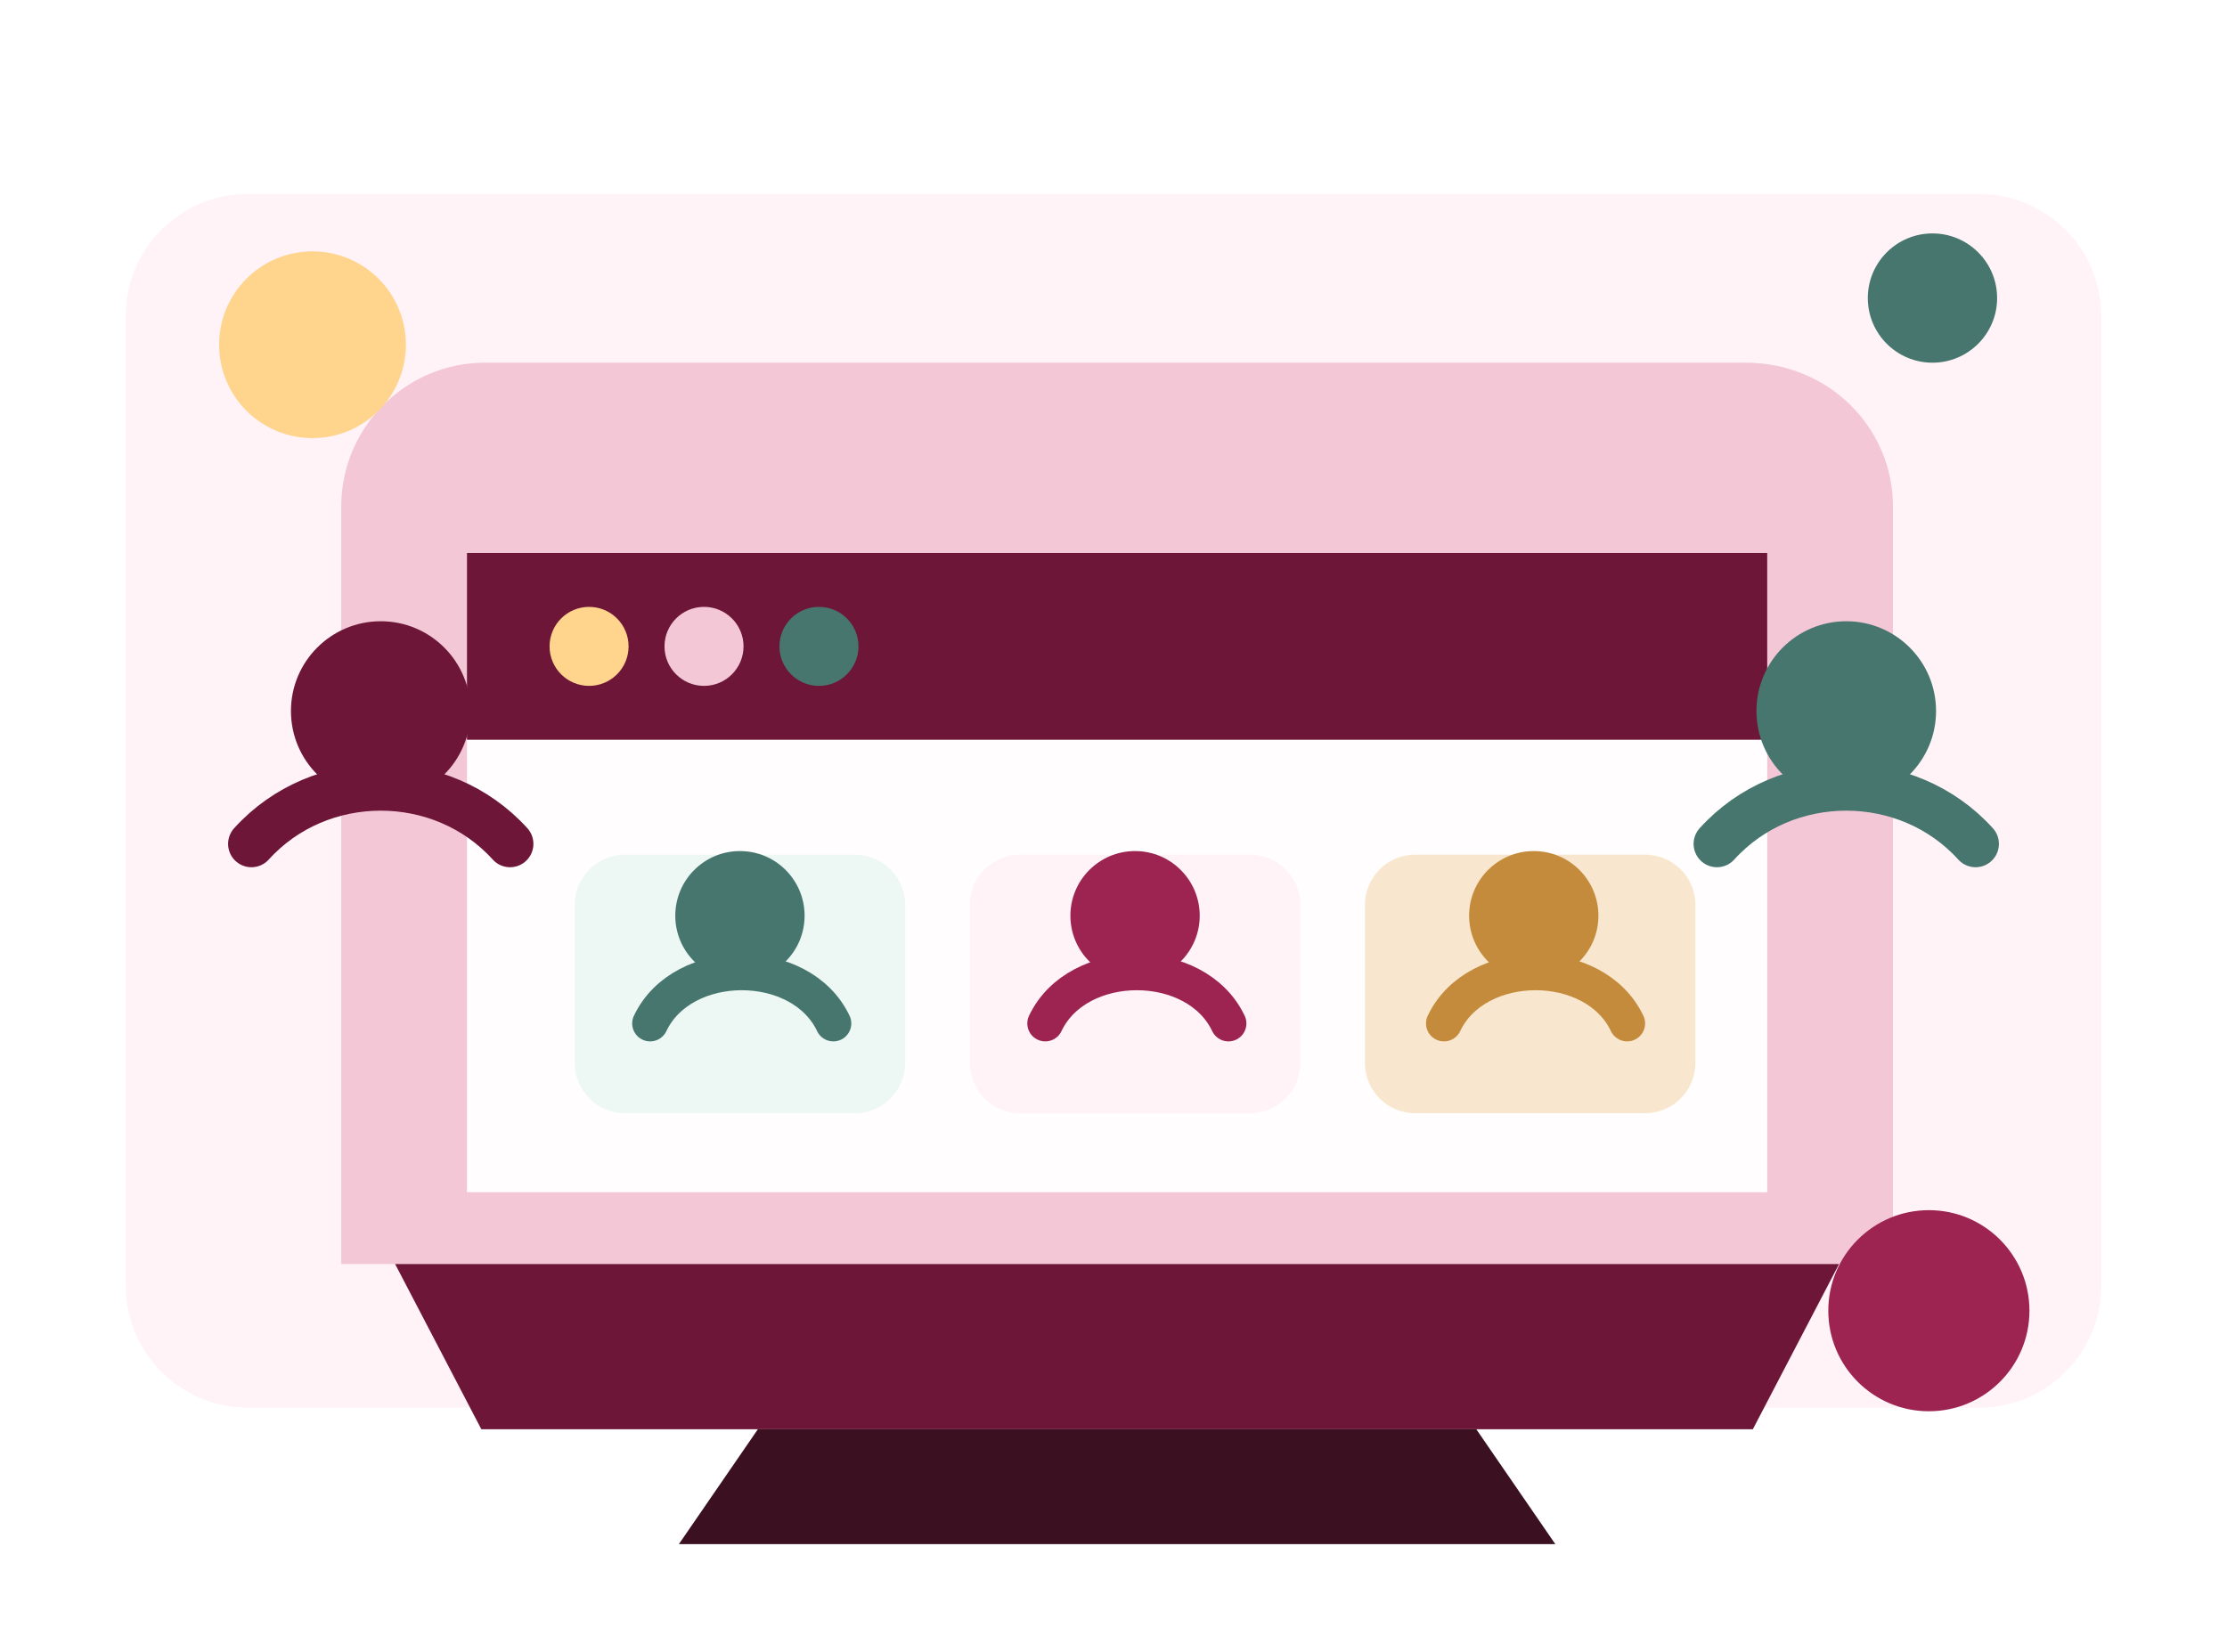
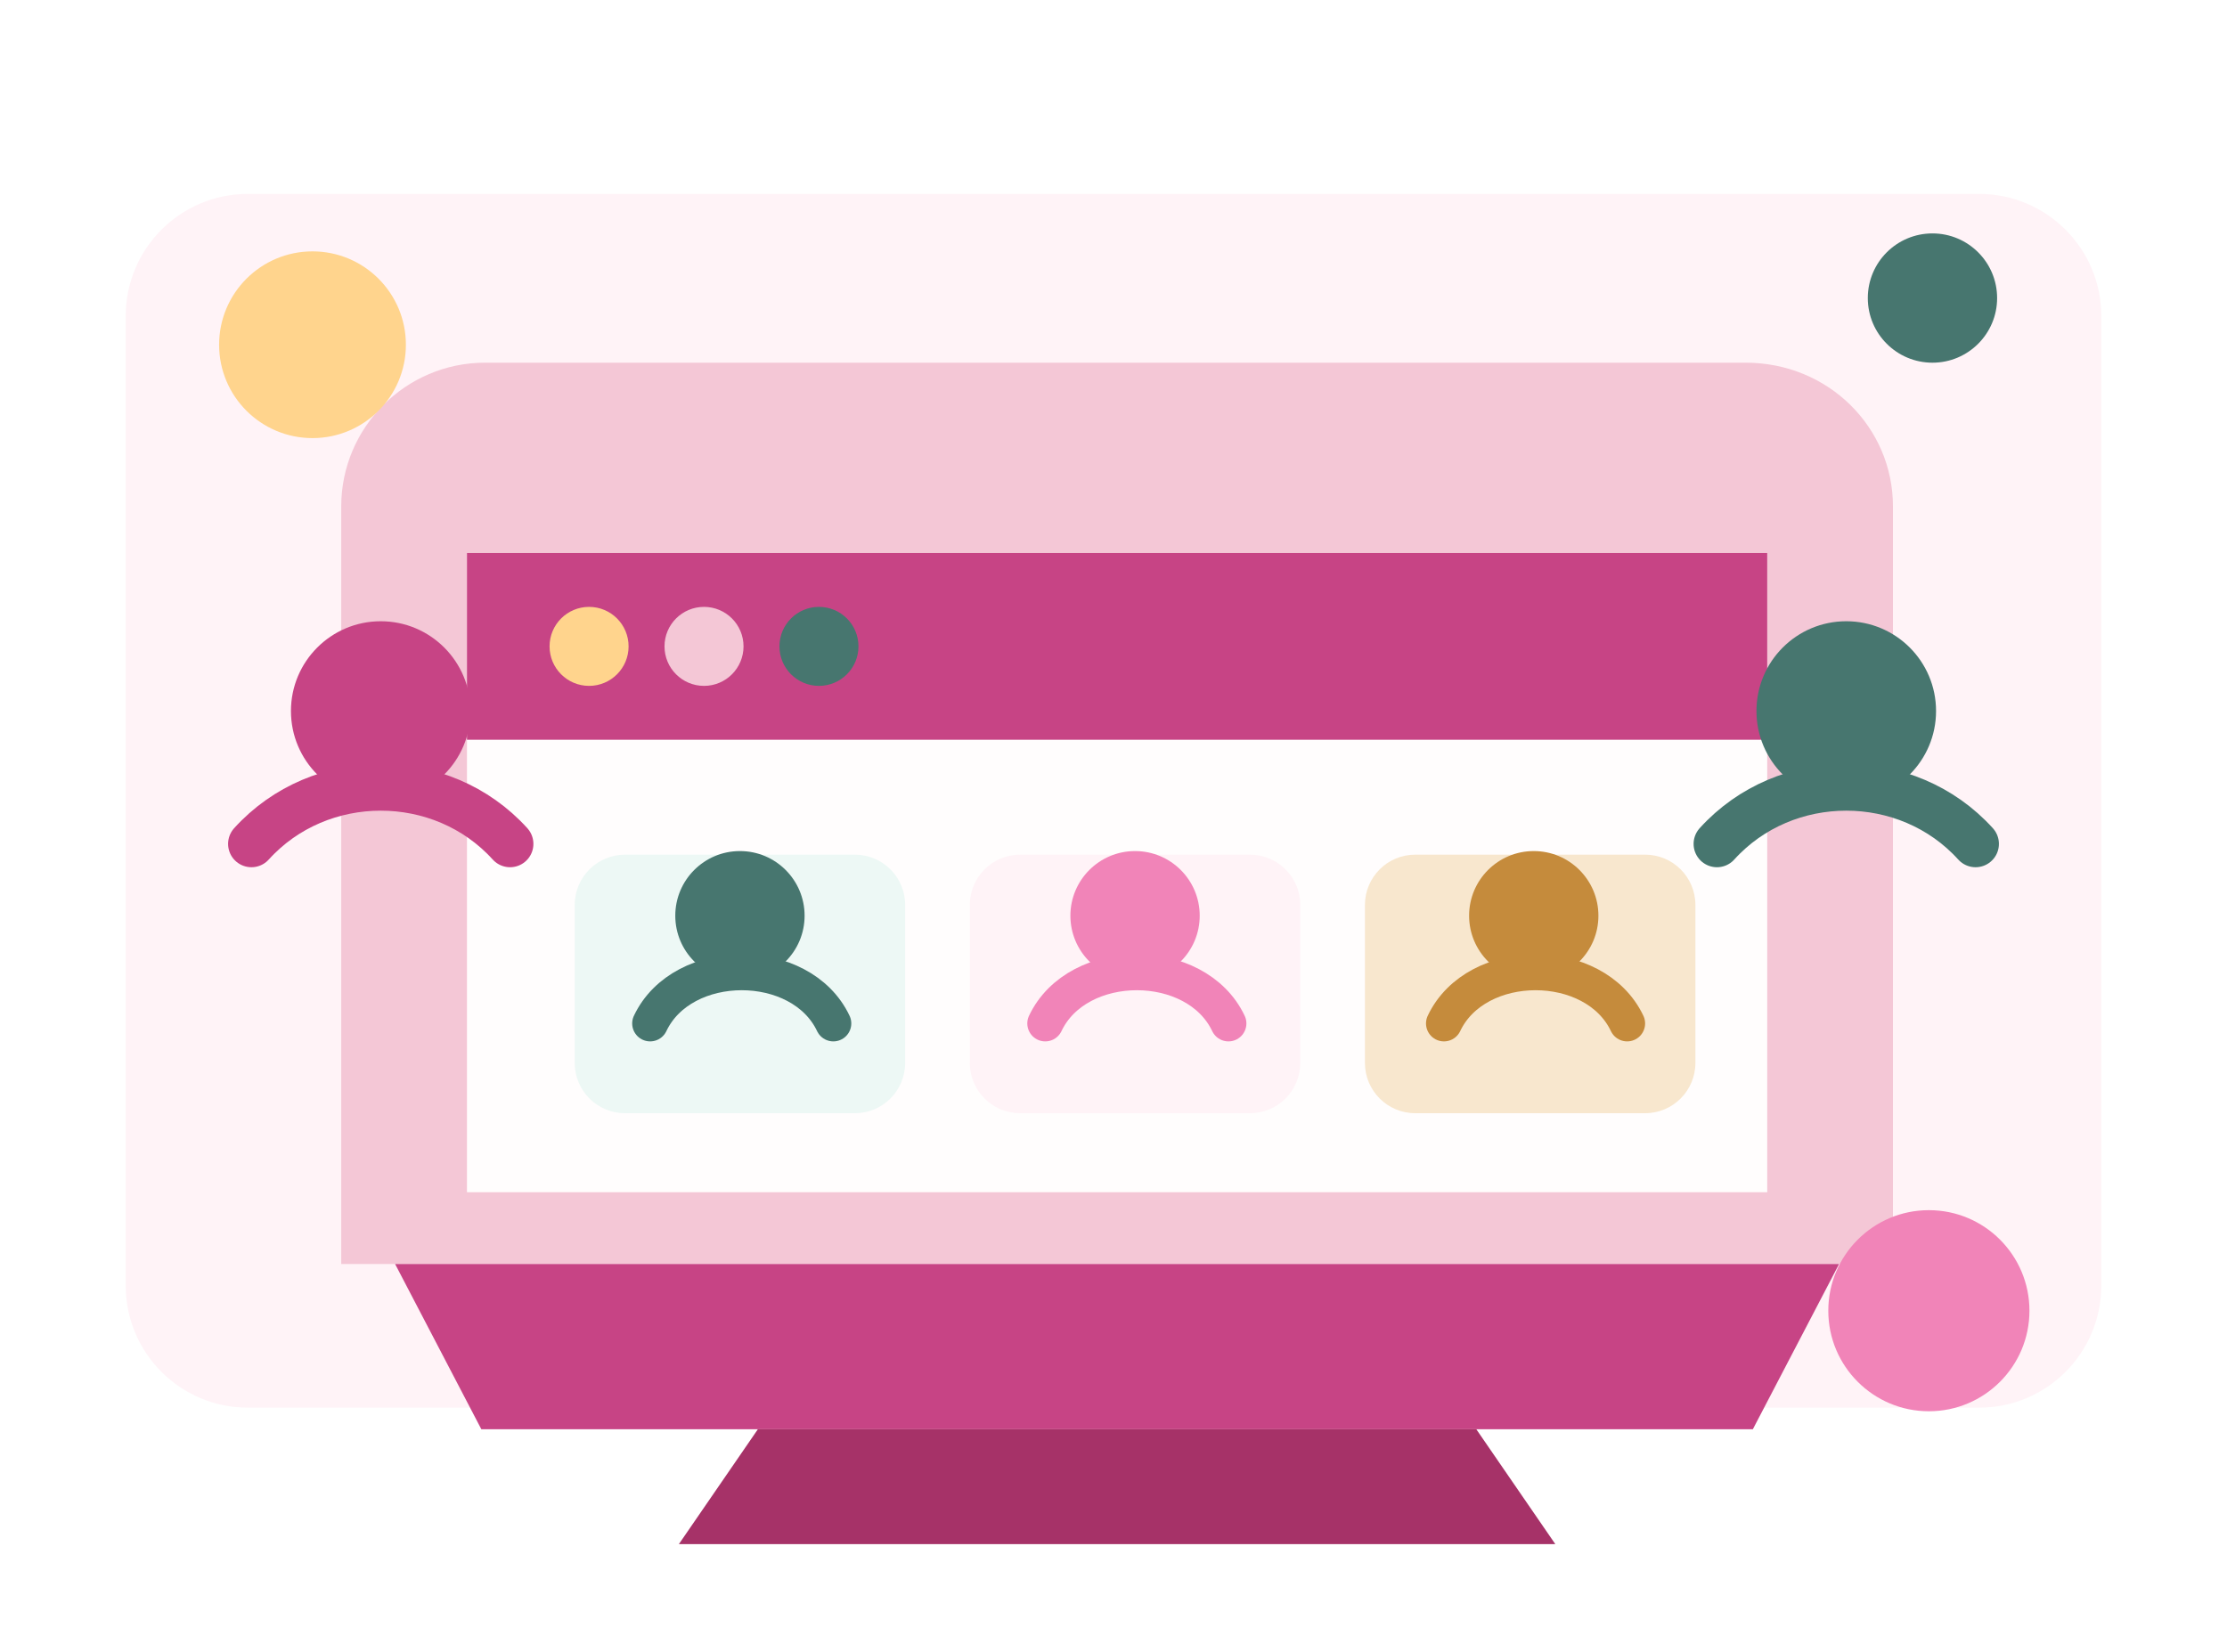
<svg xmlns="http://www.w3.org/2000/svg" width="620" height="460" viewBox="0 0 620 460" fill="none">
  <rect x="35" y="54" width="550" height="338" rx="34" fill="#FFF3F7" />
  <path d="M95 141C95 119 113 101 135 101H486C509 101 527 119 527 141V352H95V141Z" fill="#F4C7D6" />
  <path d="M130 154H492V332H130V154Z" fill="#FFFDFD" />
-   <path d="M130 154H492V206H130V154Z" fill="#6D1637" />
+   <path d="M130 154H492V206H130V154Z" fill="#C74485" />
  <circle cx="164" cy="180" r="11" fill="#FFD48D" />
  <circle cx="196" cy="180" r="11" fill="#F4C7D6" />
  <circle cx="228" cy="180" r="11" fill="#47766F" />
  <rect x="160" y="238" width="92" height="72" rx="14" fill="#EDF8F5" />
  <rect x="270" y="238" width="92" height="72" rx="14" fill="#FFF3F7" />
  <rect x="380" y="238" width="92" height="72" rx="14" fill="#F8E7CE" />
  <path d="M181 285C190 266 223 266 232 285" stroke="#47766F" stroke-width="10" stroke-linecap="round" />
-   <path d="M291 285C300 266 333 266 342 285" stroke="#9D2450" stroke-width="10" stroke-linecap="round" />
+   <path d="M291 285C300 266 333 266 342 285" stroke="#F184B8" stroke-width="10" stroke-linecap="round" />
  <path d="M402 285C411 266 444 266 453 285" stroke="#C58B3C" stroke-width="10" stroke-linecap="round" />
  <circle cx="206" cy="255" r="18" fill="#47766F" />
-   <circle cx="316" cy="255" r="18" fill="#9D2450" />
+   <circle cx="316" cy="255" r="18" fill="#F184B8" />
  <circle cx="427" cy="255" r="18" fill="#C58B3C" />
-   <path d="M110 352H512L488 398H134L110 352Z" fill="#6D1637" />
-   <path d="M211 398H411L433 430H189L211 398Z" fill="#3B1021" />
+   <path d="M110 352H512L488 398H134L110 352Z" fill="#C74485" />
+   <path d="M211 398H411L433 430H189L211 398Z" fill="#A63268" />
  <circle cx="87" cy="96" r="26" fill="#FFD48D" />
  <circle cx="538" cy="83" r="18" fill="#47766F" />
-   <circle cx="537" cy="365" r="28" fill="#9D2450" />
-   <path d="M70 235C89 214 123 214 142 235" stroke="#6D1637" stroke-width="13" stroke-linecap="round" />
-   <circle cx="106" cy="198" r="25" fill="#6D1637" />
+   <circle cx="537" cy="365" r="28" fill="#F184B8" />
+   <path d="M70 235C89 214 123 214 142 235" stroke="#C74485" stroke-width="13" stroke-linecap="round" />
+   <circle cx="106" cy="198" r="25" fill="#C74485" />
  <path d="M478 235C497 214 531 214 550 235" stroke="#47766F" stroke-width="13" stroke-linecap="round" />
  <circle cx="514" cy="198" r="25" fill="#47766F" />
</svg>
